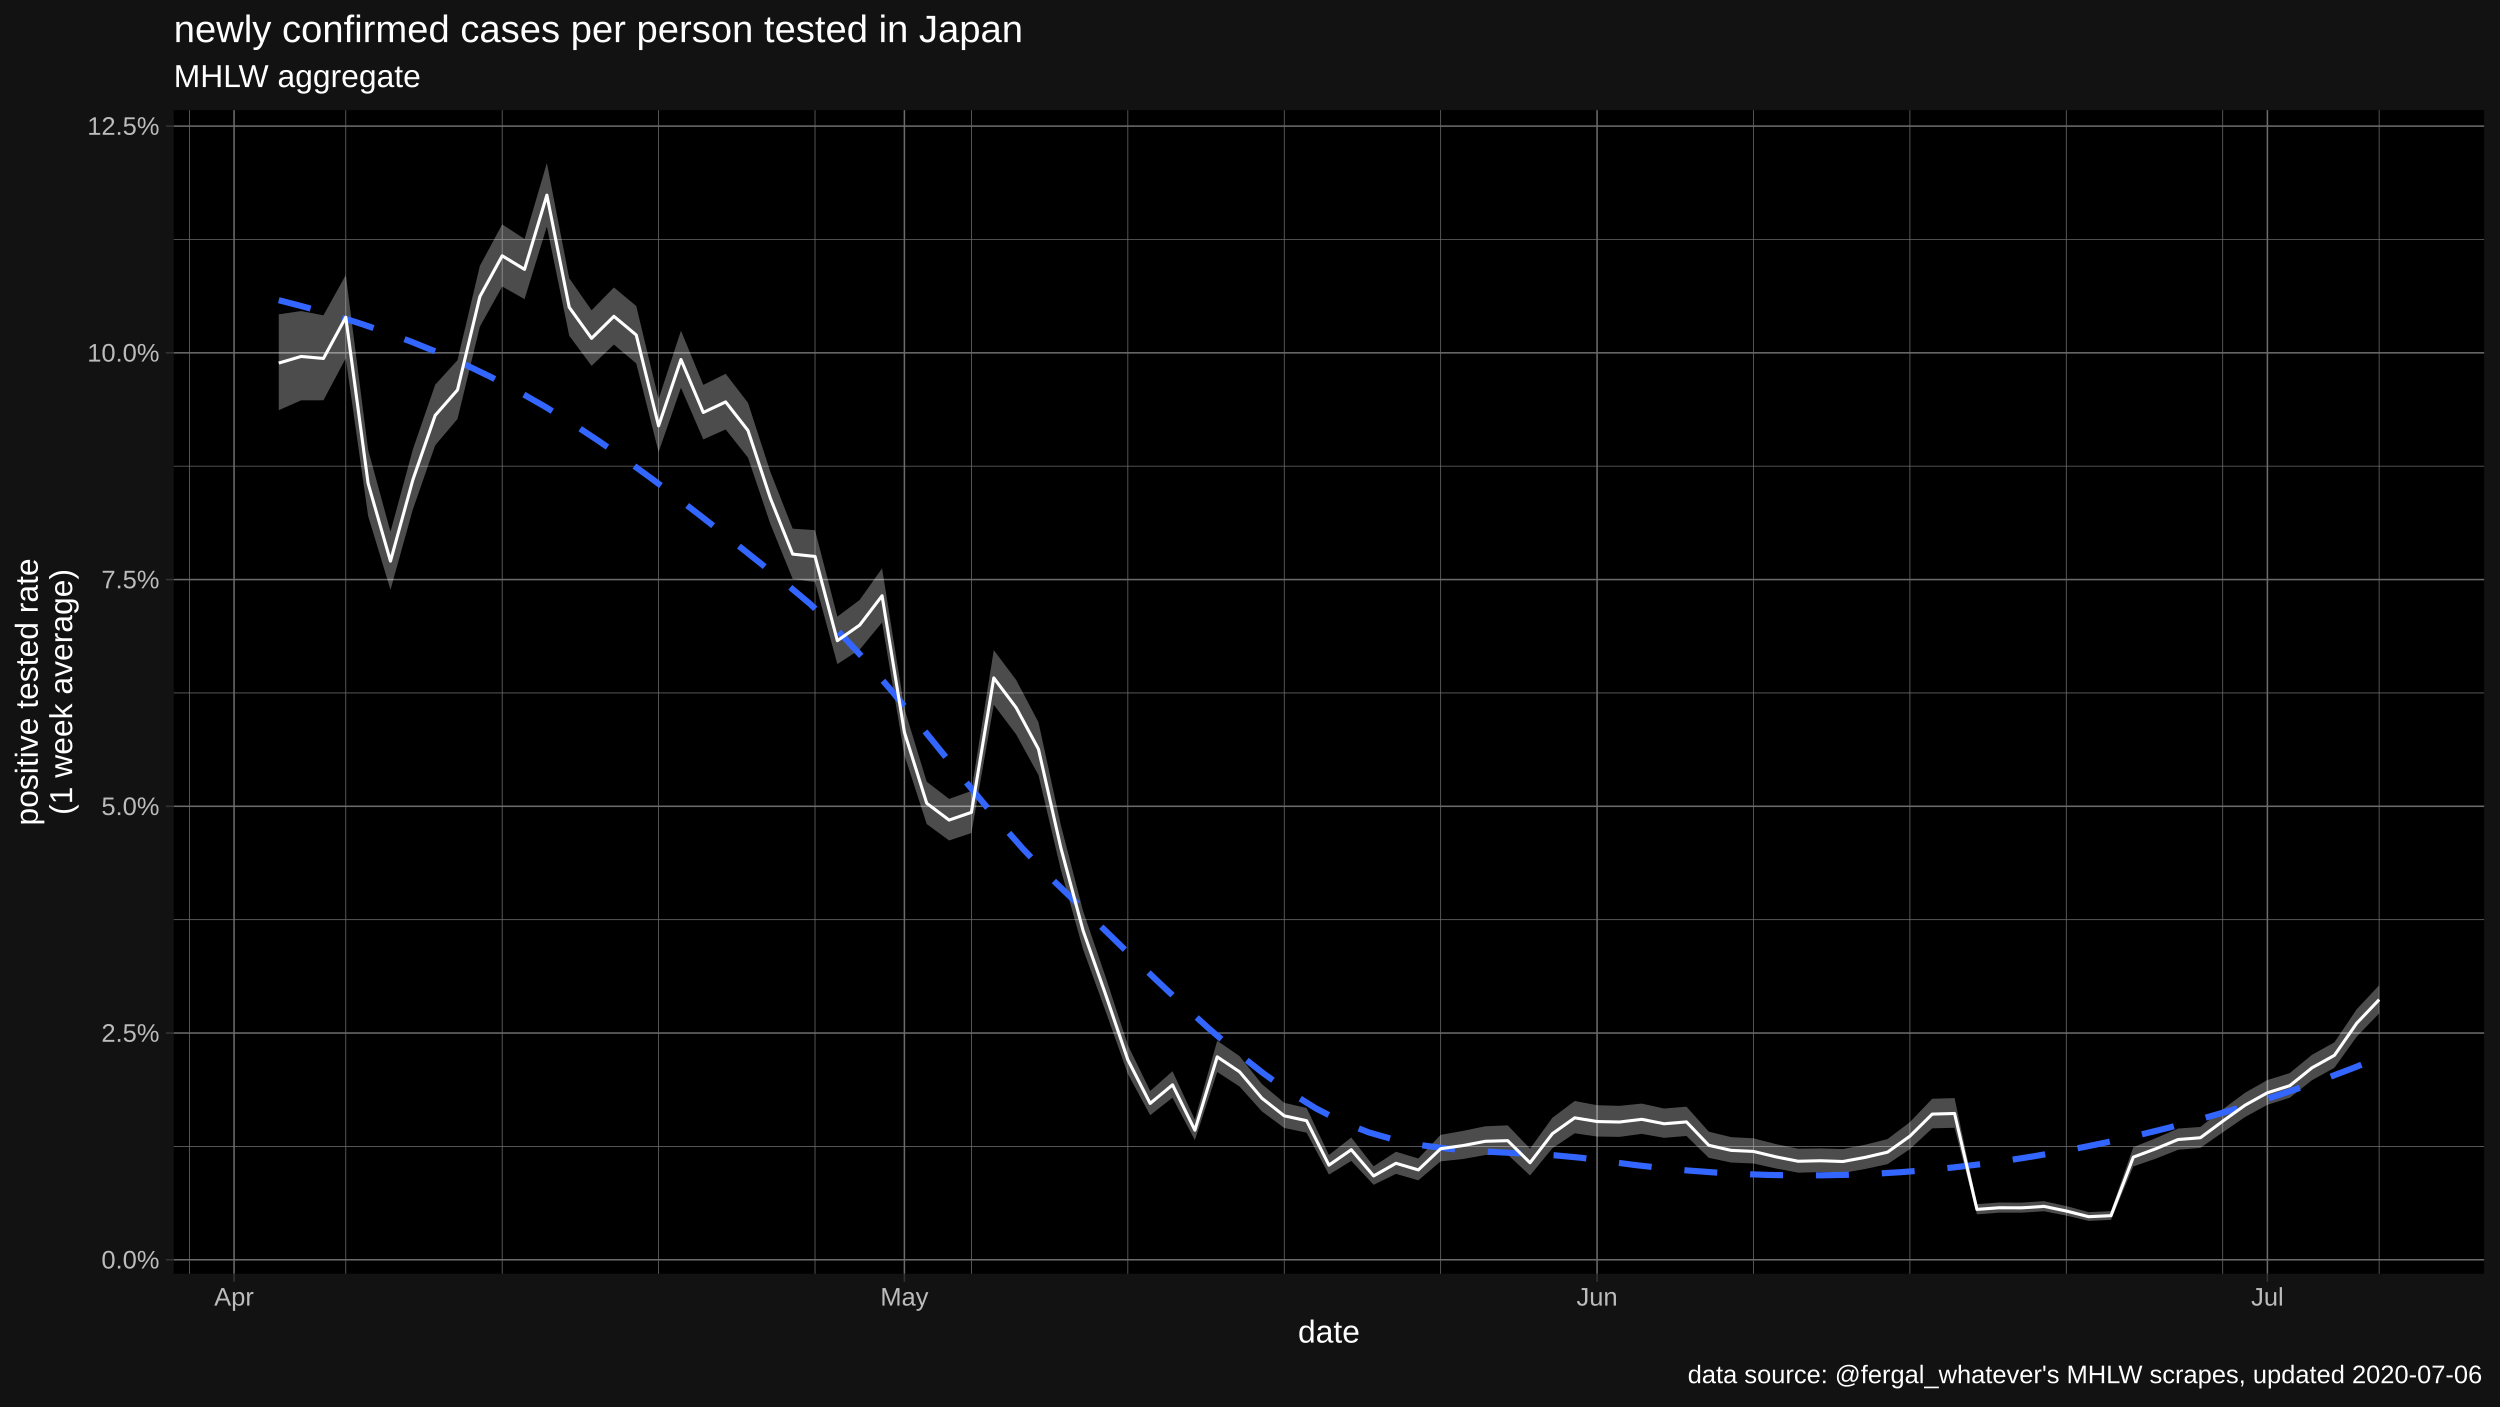
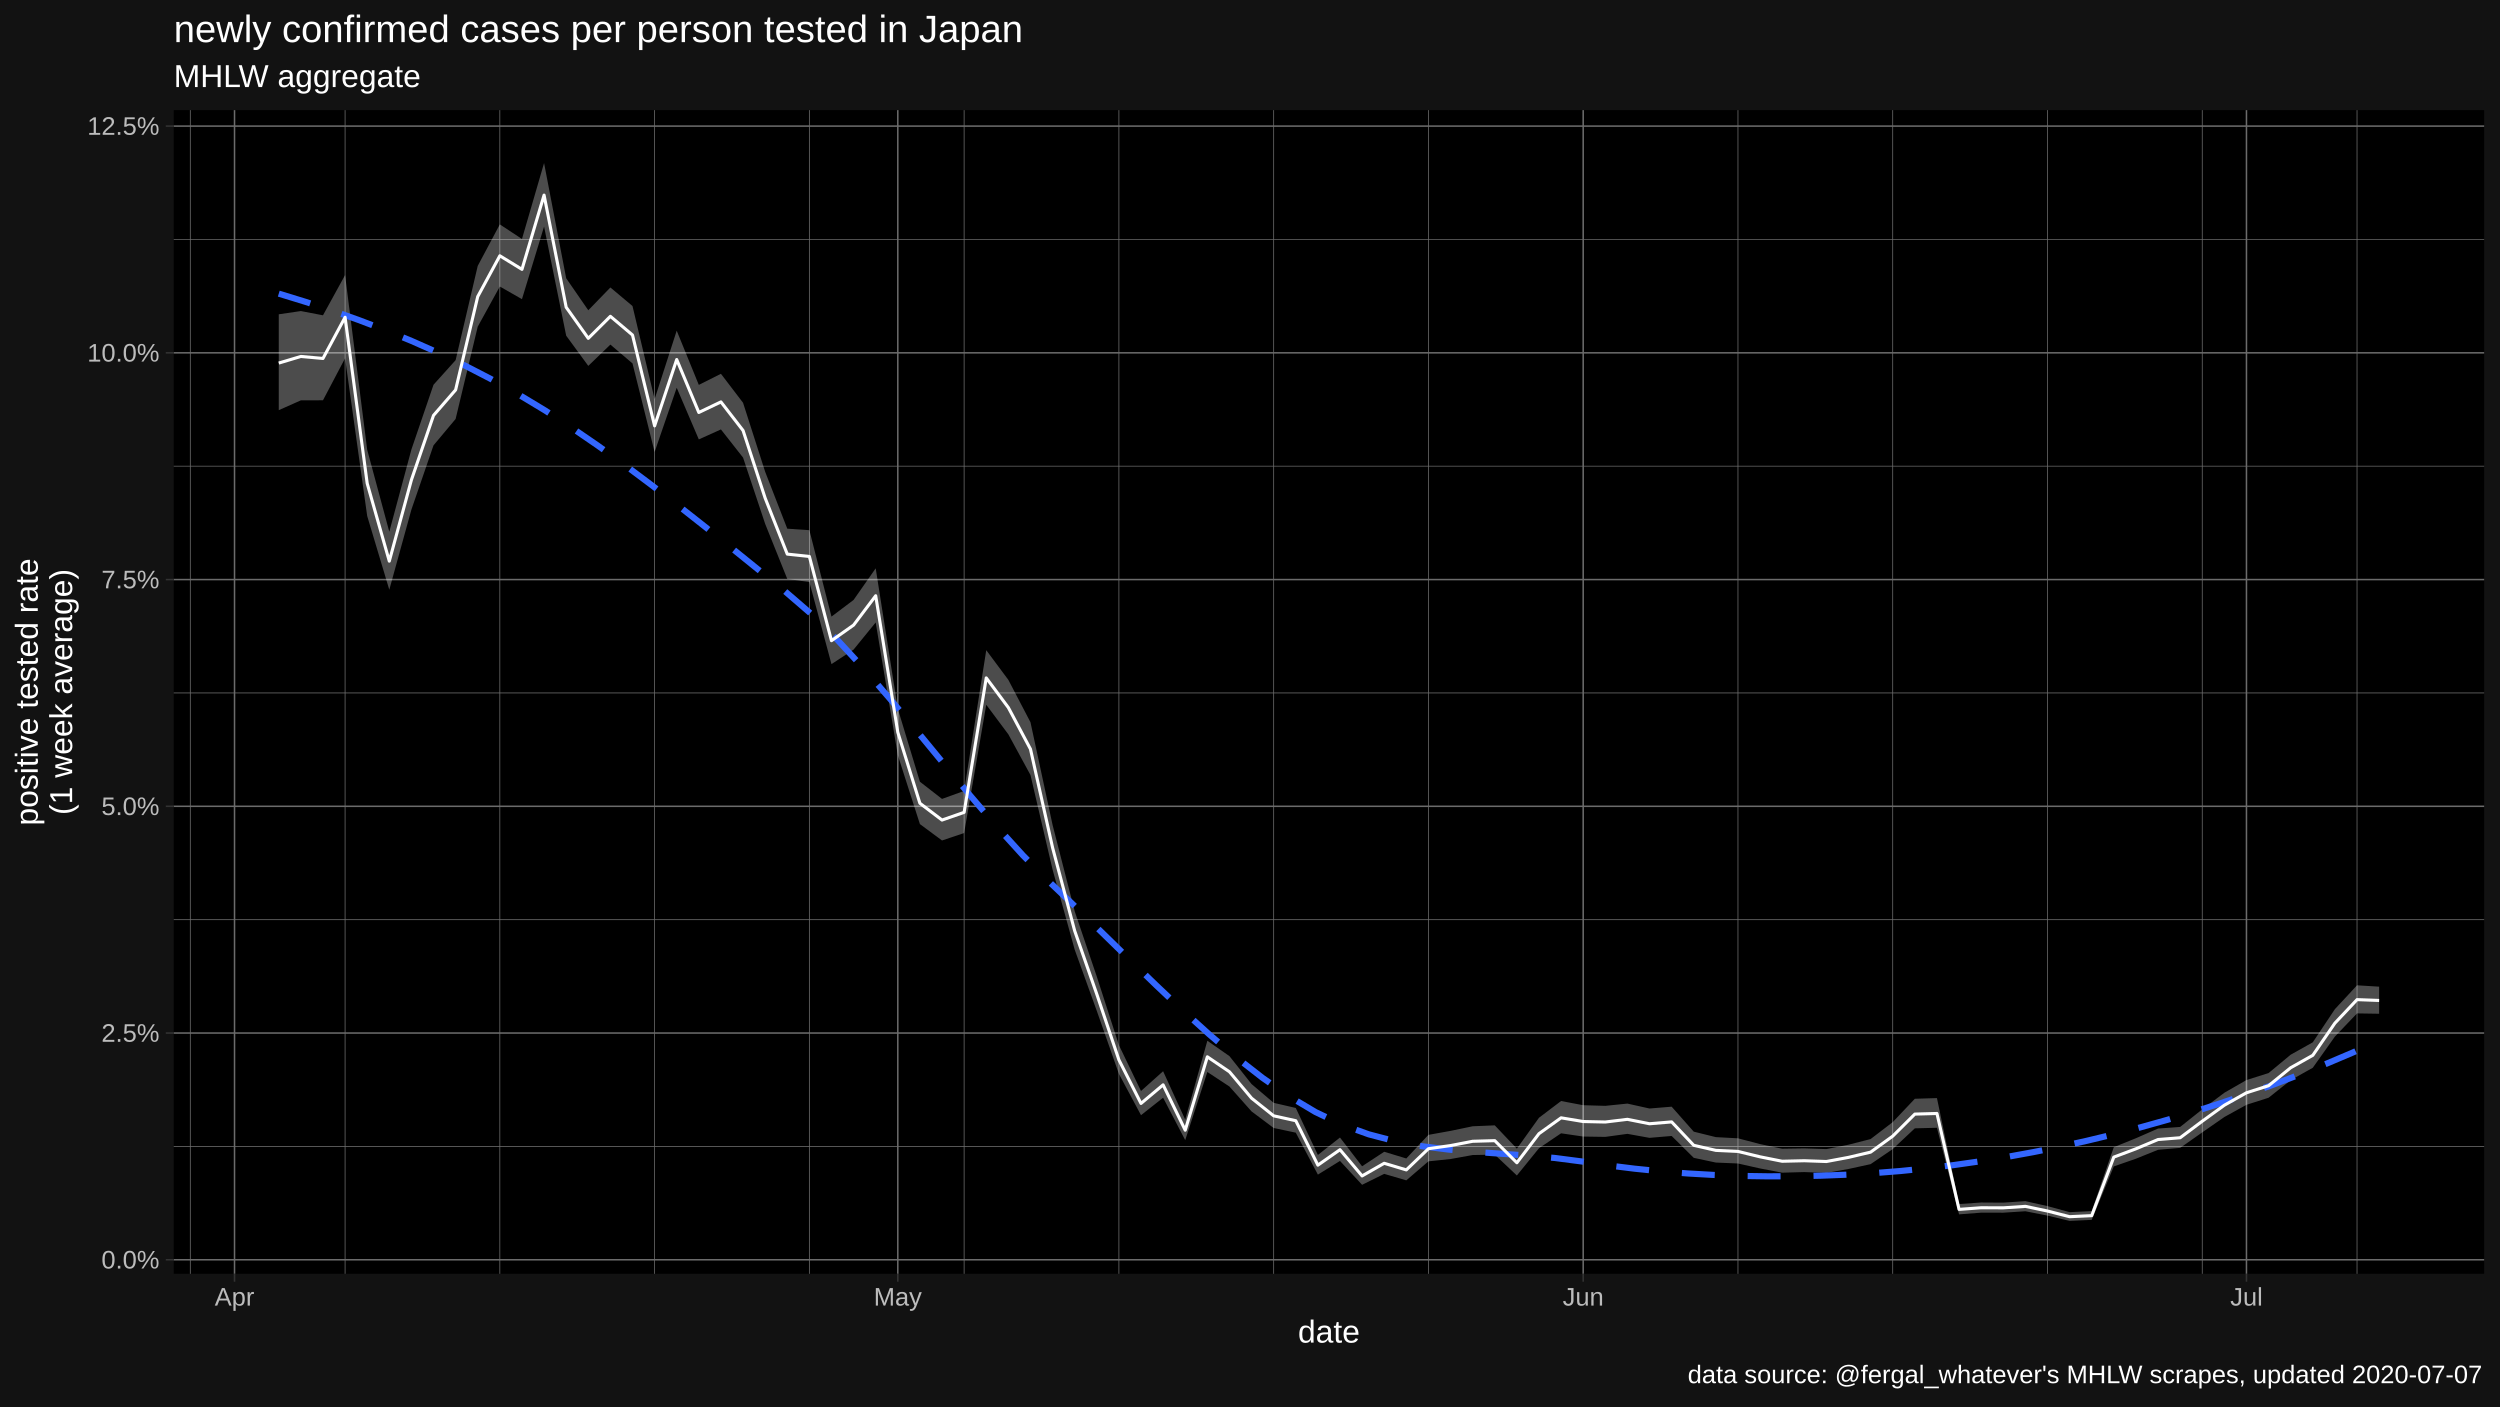
<svg xmlns="http://www.w3.org/2000/svg" viewBox="0 0 864.00 486.00">
  <defs>
    <style type="text/css">
    line, polyline, polygon, path, rect, circle {
      fill: none;
      stroke: #000000;
      stroke-linecap: round;
      stroke-linejoin: round;
      stroke-miterlimit: 10.00;
    }
  </style>
  </defs>
  <rect width="100%" height="100%" style="stroke: none; fill: #FFFFFF;" />
  <rect x="0.00" y="0.00" width="864.00" height="486.00" style="stroke-width: 1.07; stroke: #121212; fill: #121212;" />
  <defs>
    <clipPath id="cpNjAuMDR8ODU4LjUyfDQ0MC4yMnwzOC4wNw==">
      <rect x="60.04" y="38.07" width="798.48" height="402.15" />
    </clipPath>
  </defs>
  <rect x="60.04" y="38.07" width="798.48" height="402.15" style="stroke-width: 1.07; stroke: none; fill: #000000;" clip-path="url(#cpNjAuMDR8ODU4LjUyfDQ0MC4yMnwzOC4wNw==)" />
  <polyline points="60.04,396.19 858.52,396.19 " style="stroke-width: 0.27; stroke: #6B6B6B; stroke-linecap: butt;" clip-path="url(#cpNjAuMDR8ODU4LjUyfDQ0MC4yMnwzOC4wNw==)" />
  <polyline points="60.04,317.83 858.52,317.83 " style="stroke-width: 0.27; stroke: #6B6B6B; stroke-linecap: butt;" clip-path="url(#cpNjAuMDR8ODU4LjUyfDQ0MC4yMnwzOC4wNw==)" />
  <polyline points="60.04,239.47 858.52,239.47 " style="stroke-width: 0.27; stroke: #6B6B6B; stroke-linecap: butt;" clip-path="url(#cpNjAuMDR8ODU4LjUyfDQ0MC4yMnwzOC4wNw==)" />
  <polyline points="60.04,161.11 858.52,161.11 " style="stroke-width: 0.27; stroke: #6B6B6B; stroke-linecap: butt;" clip-path="url(#cpNjAuMDR8ODU4LjUyfDQ0MC4yMnwzOC4wNw==)" />
  <polyline points="60.04,82.75 858.52,82.75 " style="stroke-width: 0.27; stroke: #6B6B6B; stroke-linecap: butt;" clip-path="url(#cpNjAuMDR8ODU4LjUyfDQ0MC4yMnwzOC4wNw==)" />
-   <polyline points="65.45,440.22 65.45,38.07 " style="stroke-width: 0.27; stroke: #6B6B6B; stroke-linecap: butt;" clip-path="url(#cpNjAuMDR8ODU4LjUyfDQ0MC4yMnwzOC4wNw==)" />
-   <polyline points="119.50,440.22 119.50,38.07 " style="stroke-width: 0.27; stroke: #6B6B6B; stroke-linecap: butt;" clip-path="url(#cpNjAuMDR8ODU4LjUyfDQ0MC4yMnwzOC4wNw==)" />
-   <polyline points="173.56,440.22 173.56,38.07 " style="stroke-width: 0.27; stroke: #6B6B6B; stroke-linecap: butt;" clip-path="url(#cpNjAuMDR8ODU4LjUyfDQ0MC4yMnwzOC4wNw==)" />
-   <polyline points="227.61,440.22 227.61,38.07 " style="stroke-width: 0.27; stroke: #6B6B6B; stroke-linecap: butt;" clip-path="url(#cpNjAuMDR8ODU4LjUyfDQ0MC4yMnwzOC4wNw==)" />
-   <polyline points="281.67,440.22 281.67,38.07 " style="stroke-width: 0.27; stroke: #6B6B6B; stroke-linecap: butt;" clip-path="url(#cpNjAuMDR8ODU4LjUyfDQ0MC4yMnwzOC4wNw==)" />
-   <polyline points="335.72,440.22 335.72,38.07 " style="stroke-width: 0.27; stroke: #6B6B6B; stroke-linecap: butt;" clip-path="url(#cpNjAuMDR8ODU4LjUyfDQ0MC4yMnwzOC4wNw==)" />
-   <polyline points="389.78,440.22 389.78,38.07 " style="stroke-width: 0.27; stroke: #6B6B6B; stroke-linecap: butt;" clip-path="url(#cpNjAuMDR8ODU4LjUyfDQ0MC4yMnwzOC4wNw==)" />
-   <polyline points="443.84,440.22 443.84,38.07 " style="stroke-width: 0.27; stroke: #6B6B6B; stroke-linecap: butt;" clip-path="url(#cpNjAuMDR8ODU4LjUyfDQ0MC4yMnwzOC4wNw==)" />
-   <polyline points="497.89,440.22 497.89,38.07 " style="stroke-width: 0.27; stroke: #6B6B6B; stroke-linecap: butt;" clip-path="url(#cpNjAuMDR8ODU4LjUyfDQ0MC4yMnwzOC4wNw==)" />
-   <polyline points="606.00,440.22 606.00,38.07 " style="stroke-width: 0.27; stroke: #6B6B6B; stroke-linecap: butt;" clip-path="url(#cpNjAuMDR8ODU4LjUyfDQ0MC4yMnwzOC4wNw==)" />
-   <polyline points="660.06,440.22 660.06,38.07 " style="stroke-width: 0.27; stroke: #6B6B6B; stroke-linecap: butt;" clip-path="url(#cpNjAuMDR8ODU4LjUyfDQ0MC4yMnwzOC4wNw==)" />
-   <polyline points="714.11,440.22 714.11,38.07 " style="stroke-width: 0.27; stroke: #6B6B6B; stroke-linecap: butt;" clip-path="url(#cpNjAuMDR8ODU4LjUyfDQ0MC4yMnwzOC4wNw==)" />
-   <polyline points="768.17,440.22 768.17,38.07 " style="stroke-width: 0.27; stroke: #6B6B6B; stroke-linecap: butt;" clip-path="url(#cpNjAuMDR8ODU4LjUyfDQ0MC4yMnwzOC4wNw==)" />
-   <polyline points="822.23,440.22 822.23,38.07 " style="stroke-width: 0.27; stroke: #6B6B6B; stroke-linecap: butt;" clip-path="url(#cpNjAuMDR8ODU4LjUyfDQ0MC4yMnwzOC4wNw==)" />
+   <polyline points="65.77,440.22 65.77,38.07 " style="stroke-width: 0.27; stroke: #6B6B6B; stroke-linecap: butt;" clip-path="url(#cpNjAuMDR8ODU4LjUyfDQ0MC4yMnwzOC4wNw==)" />
+   <polyline points="119.26,440.22 119.26,38.07 " style="stroke-width: 0.27; stroke: #6B6B6B; stroke-linecap: butt;" clip-path="url(#cpNjAuMDR8ODU4LjUyfDQ0MC4yMnwzOC4wNw==)" />
+   <polyline points="172.74,440.22 172.74,38.07 " style="stroke-width: 0.27; stroke: #6B6B6B; stroke-linecap: butt;" clip-path="url(#cpNjAuMDR8ODU4LjUyfDQ0MC4yMnwzOC4wNw==)" />
+   <polyline points="226.23,440.22 226.23,38.07 " style="stroke-width: 0.27; stroke: #6B6B6B; stroke-linecap: butt;" clip-path="url(#cpNjAuMDR8ODU4LjUyfDQ0MC4yMnwzOC4wNw==)" />
+   <polyline points="279.72,440.22 279.72,38.07 " style="stroke-width: 0.27; stroke: #6B6B6B; stroke-linecap: butt;" clip-path="url(#cpNjAuMDR8ODU4LjUyfDQ0MC4yMnwzOC4wNw==)" />
+   <polyline points="333.20,440.22 333.20,38.07 " style="stroke-width: 0.27; stroke: #6B6B6B; stroke-linecap: butt;" clip-path="url(#cpNjAuMDR8ODU4LjUyfDQ0MC4yMnwzOC4wNw==)" />
+   <polyline points="386.69,440.22 386.69,38.07 " style="stroke-width: 0.27; stroke: #6B6B6B; stroke-linecap: butt;" clip-path="url(#cpNjAuMDR8ODU4LjUyfDQ0MC4yMnwzOC4wNw==)" />
+   <polyline points="440.18,440.22 440.18,38.07 " style="stroke-width: 0.27; stroke: #6B6B6B; stroke-linecap: butt;" clip-path="url(#cpNjAuMDR8ODU4LjUyfDQ0MC4yMnwzOC4wNw==)" />
+   <polyline points="493.66,440.22 493.66,38.07 " style="stroke-width: 0.27; stroke: #6B6B6B; stroke-linecap: butt;" clip-path="url(#cpNjAuMDR8ODU4LjUyfDQ0MC4yMnwzOC4wNw==)" />
+   <polyline points="600.64,440.22 600.64,38.07 " style="stroke-width: 0.27; stroke: #6B6B6B; stroke-linecap: butt;" clip-path="url(#cpNjAuMDR8ODU4LjUyfDQ0MC4yMnwzOC4wNw==)" />
+   <polyline points="654.12,440.22 654.12,38.07 " style="stroke-width: 0.27; stroke: #6B6B6B; stroke-linecap: butt;" clip-path="url(#cpNjAuMDR8ODU4LjUyfDQ0MC4yMnwzOC4wNw==)" />
+   <polyline points="707.61,440.22 707.61,38.07 " style="stroke-width: 0.27; stroke: #6B6B6B; stroke-linecap: butt;" clip-path="url(#cpNjAuMDR8ODU4LjUyfDQ0MC4yMnwzOC4wNw==)" />
+   <polyline points="761.10,440.22 761.10,38.07 " style="stroke-width: 0.27; stroke: #6B6B6B; stroke-linecap: butt;" clip-path="url(#cpNjAuMDR8ODU4LjUyfDQ0MC4yMnwzOC4wNw==)" />
+   <polyline points="814.59,440.22 814.59,38.07 " style="stroke-width: 0.27; stroke: #6B6B6B; stroke-linecap: butt;" clip-path="url(#cpNjAuMDR8ODU4LjUyfDQ0MC4yMnwzOC4wNw==)" />
  <polyline points="60.04,435.37 858.52,435.37 " style="stroke-width: 0.53; stroke: #6B6B6B; stroke-linecap: butt;" clip-path="url(#cpNjAuMDR8ODU4LjUyfDQ0MC4yMnwzOC4wNw==)" />
  <polyline points="60.04,357.01 858.52,357.01 " style="stroke-width: 0.53; stroke: #6B6B6B; stroke-linecap: butt;" clip-path="url(#cpNjAuMDR8ODU4LjUyfDQ0MC4yMnwzOC4wNw==)" />
  <polyline points="60.04,278.65 858.52,278.65 " style="stroke-width: 0.53; stroke: #6B6B6B; stroke-linecap: butt;" clip-path="url(#cpNjAuMDR8ODU4LjUyfDQ0MC4yMnwzOC4wNw==)" />
  <polyline points="60.04,200.29 858.52,200.29 " style="stroke-width: 0.53; stroke: #6B6B6B; stroke-linecap: butt;" clip-path="url(#cpNjAuMDR8ODU4LjUyfDQ0MC4yMnwzOC4wNw==)" />
  <polyline points="60.04,121.93 858.52,121.93 " style="stroke-width: 0.53; stroke: #6B6B6B; stroke-linecap: butt;" clip-path="url(#cpNjAuMDR8ODU4LjUyfDQ0MC4yMnwzOC4wNw==)" />
  <polyline points="60.04,43.57 858.52,43.57 " style="stroke-width: 0.53; stroke: #6B6B6B; stroke-linecap: butt;" clip-path="url(#cpNjAuMDR8ODU4LjUyfDQ0MC4yMnwzOC4wNw==)" />
-   <polyline points="80.89,440.22 80.89,38.07 " style="stroke-width: 0.53; stroke: #6B6B6B; stroke-linecap: butt;" clip-path="url(#cpNjAuMDR8ODU4LjUyfDQ0MC4yMnwzOC4wNw==)" />
-   <polyline points="312.56,440.22 312.56,38.07 " style="stroke-width: 0.53; stroke: #6B6B6B; stroke-linecap: butt;" clip-path="url(#cpNjAuMDR8ODU4LjUyfDQ0MC4yMnwzOC4wNw==)" />
-   <polyline points="551.95,440.22 551.95,38.07 " style="stroke-width: 0.53; stroke: #6B6B6B; stroke-linecap: butt;" clip-path="url(#cpNjAuMDR8ODU4LjUyfDQ0MC4yMnwzOC4wNw==)" />
-   <polyline points="783.61,440.22 783.61,38.07 " style="stroke-width: 0.53; stroke: #6B6B6B; stroke-linecap: butt;" clip-path="url(#cpNjAuMDR8ODU4LjUyfDQ0MC4yMnwzOC4wNw==)" />
-   <polygon points="96.34,108.62 104.06,107.50 111.78,108.97 119.50,95.06 127.22,155.43 134.95,183.76 142.67,155.34 150.39,132.97 158.11,124.47 165.84,91.90 173.56,77.55 181.28,82.59 189.00,56.35 196.72,96.16 204.45,107.23 212.17,99.35 219.89,105.76 227.61,137.94 235.34,114.28 243.06,133.02 250.78,129.18 258.50,139.20 266.22,163.04 273.95,182.71 281.67,183.23 289.39,213.10 297.11,207.33 304.84,196.41 312.56,244.94 320.28,270.16 328.00,276.10 335.72,273.35 343.45,224.70 351.17,234.97 358.89,249.60 366.61,285.08 374.34,314.93 382.06,337.50 389.78,361.19 397.50,377.05 405.22,370.21 412.95,386.94 420.67,359.68 428.39,365.00 436.11,374.65 443.84,381.14 451.56,382.91 459.28,399.15 467.00,393.13 474.73,403.06 482.45,398.05 490.17,400.37 497.89,392.21 505.61,390.83 513.34,389.24 521.06,388.92 528.78,396.97 536.50,386.30 544.23,380.51 551.95,381.96 559.67,382.18 567.39,381.40 575.11,383.10 582.84,382.47 590.56,391.10 598.28,392.99 606.00,393.40 613.73,395.40 621.45,397.00 629.17,396.88 636.89,397.13 644.61,395.61 652.34,393.66 660.06,387.81 667.78,379.73 675.50,379.50 683.23,416.12 690.95,415.58 698.67,415.63 706.39,415.11 714.11,416.83 721.84,418.92 729.56,418.56 737.28,396.46 745.00,393.37 752.73,390.03 760.45,389.47 768.17,383.39 775.89,377.65 783.61,373.26 791.34,370.85 799.06,364.50 806.78,360.22 814.50,348.76 822.23,340.52 822.23,350.23 814.50,358.24 806.78,369.02 799.06,373.30 791.34,379.38 783.61,381.82 775.89,386.04 768.17,391.35 760.45,396.71 752.73,397.37 745.00,400.45 737.28,403.12 729.56,421.59 721.84,421.94 714.11,420.11 706.39,418.61 698.67,419.11 690.95,419.10 683.23,419.68 675.50,389.76 667.78,389.95 660.06,397.13 652.34,402.33 644.61,404.00 636.89,405.35 629.17,405.07 621.45,405.28 613.73,403.82 606.00,402.10 598.28,401.78 590.56,400.15 582.84,392.59 575.11,393.24 567.39,391.86 559.67,392.91 551.95,392.79 544.23,391.67 536.50,396.83 528.78,406.25 521.06,399.04 513.34,399.18 505.61,400.56 497.89,401.36 490.17,407.93 482.45,405.69 474.73,409.47 467.00,401.22 459.28,405.95 451.56,391.45 443.84,389.83 436.11,384.11 428.39,375.51 420.67,370.48 412.95,394.03 405.22,379.37 397.50,385.41 389.78,371.12 382.06,349.37 374.34,328.19 366.61,300.53 358.89,267.85 351.17,253.80 343.45,243.56 335.72,287.90 328.00,290.47 320.28,284.81 312.56,260.98 304.84,215.11 297.11,224.50 289.39,229.52 281.67,201.16 273.95,200.08 266.22,181.05 258.50,158.15 250.78,148.41 243.06,151.86 235.34,134.01 227.61,156.22 219.89,125.60 212.17,119.09 204.45,126.45 196.72,116.01 189.00,78.30 181.28,103.39 173.56,99.02 165.84,112.91 158.11,144.79 150.39,153.92 142.67,176.13 134.95,203.82 127.22,178.33 119.50,123.82 111.78,138.34 104.06,138.36 96.34,141.75 " style="stroke-width: 1.07; stroke: none; fill: #FFFFFF; fill-opacity: 0.30;" clip-path="url(#cpNjAuMDR8ODU4LjUyfDQ0MC4yMnwzOC4wNw==)" />
-   <polyline points="96.34,103.75 105.52,106.14 114.71,108.75 123.90,111.61 133.09,114.73 142.28,118.15 151.47,121.88 160.65,125.96 169.84,130.39 179.03,135.22 188.22,140.46 197.41,146.14 206.60,152.19 215.79,158.57 224.97,165.24 234.16,172.14 243.35,179.23 252.54,186.46 261.73,193.79 270.92,201.15 280.11,208.83 289.29,217.70 298.48,227.58 307.67,238.20 316.86,249.31 326.05,260.65 335.24,271.96 344.42,282.98 353.61,293.45 362.80,303.11 371.99,311.95 381.18,320.84 390.37,329.77 399.56,338.63 408.74,347.27 417.93,355.59 427.12,363.44 436.31,370.72 445.50,377.28 454.69,383.01 463.87,387.75 473.06,391.36 482.25,393.99 491.44,395.81 500.63,397.01 509.82,397.77 519.01,398.28 528.19,398.73 537.38,399.28 546.57,400.14 555.76,401.40 564.95,402.62 574.14,403.66 583.33,404.52 592.51,405.20 601.70,405.71 610.89,406.05 620.08,406.21 629.27,406.20 638.46,406.01 647.64,405.66 656.83,405.11 666.02,404.38 675.21,403.46 684.40,402.36 693.59,401.08 702.78,399.63 711.96,398.01 721.15,396.23 730.34,394.29 739.53,392.19 748.72,389.93 757.91,387.49 767.10,384.88 776.28,382.09 785.47,379.13 794.66,376.00 803.85,372.69 813.04,369.20 822.23,365.53 " style="stroke-width: 2.13; stroke: #3366FF; stroke-dasharray: 11.38,11.38; stroke-linecap: butt;" clip-path="url(#cpNjAuMDR8ODU4LjUyfDQ0MC4yMnwzOC4wNw==)" />
-   <polyline points="96.34,125.48 104.06,123.19 111.78,123.88 119.50,109.65 127.22,167.05 134.95,193.93 142.67,165.87 150.39,143.57 158.11,134.75 165.84,102.51 173.56,88.40 181.28,93.09 189.00,67.43 196.72,106.19 204.45,116.93 212.17,109.32 219.89,115.78 227.61,147.18 235.34,124.25 243.06,142.55 250.78,138.90 258.50,148.78 266.22,172.15 273.95,191.50 281.67,192.31 289.39,221.42 297.11,216.03 304.84,205.89 312.56,253.08 320.28,277.61 328.00,283.41 335.72,280.75 343.45,234.28 351.17,244.55 358.89,258.89 366.61,292.95 374.34,321.70 382.06,343.58 389.78,366.28 397.50,381.35 405.22,374.92 412.95,390.59 420.67,365.23 428.39,370.41 436.11,379.53 443.84,385.63 451.56,387.32 459.28,402.68 467.00,397.33 474.73,406.40 482.45,402.03 490.17,404.32 497.89,396.99 505.61,395.91 513.34,394.43 521.06,394.21 528.78,401.85 536.50,391.80 544.23,386.32 551.95,387.60 559.67,387.77 567.39,386.84 575.11,388.37 582.84,387.73 590.56,395.82 598.28,397.57 606.00,397.93 613.73,399.80 621.45,401.33 629.17,401.15 636.89,401.42 644.61,399.99 652.34,398.18 660.06,392.66 667.78,385.03 675.50,384.82 683.23,417.96 690.95,417.40 698.67,417.43 706.39,416.92 714.11,418.53 721.84,420.49 729.56,420.13 737.28,399.90 745.00,397.03 752.73,393.82 760.45,393.21 768.17,387.49 775.89,381.96 783.61,377.66 791.34,375.22 799.06,369.01 806.78,364.72 814.50,353.60 822.23,345.47 " style="stroke-width: 1.07; stroke: #FFFFFF; stroke-linecap: butt;" clip-path="url(#cpNjAuMDR8ODU4LjUyfDQ0MC4yMnwzOC4wNw==)" />
+   <polyline points="81.05,440.22 81.05,38.07 " style="stroke-width: 0.53; stroke: #6B6B6B; stroke-linecap: butt;" clip-path="url(#cpNjAuMDR8ODU4LjUyfDQ0MC4yMnwzOC4wNw==)" />
+   <polyline points="310.28,440.22 310.28,38.07 " style="stroke-width: 0.53; stroke: #6B6B6B; stroke-linecap: butt;" clip-path="url(#cpNjAuMDR8ODU4LjUyfDQ0MC4yMnwzOC4wNw==)" />
+   <polyline points="547.15,440.22 547.15,38.07 " style="stroke-width: 0.53; stroke: #6B6B6B; stroke-linecap: butt;" clip-path="url(#cpNjAuMDR8ODU4LjUyfDQ0MC4yMnwzOC4wNw==)" />
+   <polyline points="776.38,440.22 776.38,38.07 " style="stroke-width: 0.53; stroke: #6B6B6B; stroke-linecap: butt;" clip-path="url(#cpNjAuMDR8ODU4LjUyfDQ0MC4yMnwzOC4wNw==)" />
+   <polygon points="96.34,108.62 103.98,107.50 111.62,108.97 119.26,95.06 126.90,155.43 134.54,183.76 142.18,155.34 149.82,132.97 157.46,124.47 165.10,91.90 172.74,77.55 180.39,82.59 188.03,56.35 195.67,96.16 203.31,107.23 210.95,99.35 218.59,105.76 226.23,137.94 233.87,114.28 241.51,133.02 249.15,129.18 256.80,139.20 264.44,163.04 272.08,182.71 279.72,183.23 287.36,213.10 295.00,207.33 302.64,196.41 310.28,244.94 317.92,270.16 325.56,276.10 333.20,273.35 340.85,224.70 348.49,234.97 356.13,249.60 363.77,285.08 371.41,314.93 379.05,337.50 386.69,361.19 394.33,377.05 401.97,370.21 409.61,386.94 417.26,359.68 424.90,365.00 432.54,374.65 440.18,381.14 447.82,382.91 455.46,399.15 463.10,393.13 470.74,403.06 478.38,398.05 486.02,400.37 493.66,392.21 501.31,390.83 508.95,389.24 516.59,388.92 524.23,396.97 531.87,386.30 539.51,380.51 547.15,381.96 554.79,382.18 562.43,381.40 570.07,383.10 577.72,382.47 585.36,391.10 593.00,392.99 600.64,393.40 608.28,395.40 615.92,397.00 623.56,396.88 631.20,397.13 638.84,395.61 646.48,393.66 654.12,387.81 661.77,379.73 669.41,379.50 677.05,416.12 684.69,415.58 692.33,415.63 699.97,415.11 707.61,416.83 715.25,418.92 722.89,418.56 730.53,396.46 738.18,393.37 745.82,390.03 753.46,389.47 761.10,383.39 768.74,377.65 776.38,373.26 784.02,370.85 791.66,364.50 799.30,360.22 806.94,348.76 814.59,340.52 822.23,340.99 822.23,350.35 814.59,350.23 806.94,358.24 799.30,369.02 791.66,373.30 784.02,379.38 776.38,381.82 768.74,386.04 761.10,391.35 753.46,396.71 745.82,397.37 738.18,400.45 730.53,403.12 722.89,421.59 715.25,421.94 707.61,420.11 699.97,418.61 692.33,419.11 684.69,419.10 677.05,419.68 669.41,389.76 661.77,389.95 654.12,397.13 646.48,402.33 638.84,404.00 631.20,405.35 623.56,405.07 615.92,405.28 608.28,403.82 600.64,402.10 593.00,401.78 585.36,400.15 577.72,392.59 570.07,393.24 562.43,391.86 554.79,392.91 547.15,392.79 539.51,391.67 531.87,396.83 524.23,406.25 516.59,399.04 508.95,399.18 501.31,400.56 493.66,401.36 486.02,407.93 478.38,405.69 470.74,409.47 463.10,401.22 455.46,405.95 447.82,391.45 440.18,389.83 432.54,384.11 424.90,375.51 417.26,370.48 409.61,394.03 401.97,379.37 394.33,385.41 386.69,371.12 379.05,349.37 371.41,328.19 363.77,300.53 356.13,267.85 348.49,253.80 340.85,243.56 333.20,287.90 325.56,290.47 317.92,284.81 310.28,260.98 302.64,215.11 295.00,224.50 287.36,229.52 279.72,201.16 272.08,200.08 264.44,181.05 256.80,158.15 249.15,148.41 241.51,151.86 233.87,134.01 226.23,156.22 218.59,125.60 210.95,119.09 203.31,126.45 195.67,116.01 188.03,78.30 180.39,103.39 172.74,99.02 165.10,112.91 157.46,144.79 149.82,153.92 142.18,176.13 134.54,203.82 126.90,178.33 119.26,123.82 111.62,138.34 103.98,138.36 96.34,141.75 " style="stroke-width: 1.07; stroke: none; fill: #FFFFFF; fill-opacity: 0.30;" clip-path="url(#cpNjAuMDR8ODU4LjUyfDQ0MC4yMnwzOC4wNw==)" />
+   <polyline points="96.34,101.48 105.52,104.30 114.71,107.32 123.90,110.57 133.09,114.07 142.28,117.85 151.47,121.92 160.65,126.33 169.84,131.08 179.03,136.22 188.22,141.76 197.41,147.70 206.60,154.00 215.79,160.61 224.97,167.48 234.16,174.56 243.35,181.80 252.54,189.16 261.73,196.59 270.92,204.03 280.11,211.96 289.29,221.03 298.48,231.00 307.67,241.62 316.86,252.64 326.05,263.81 335.24,274.87 344.42,285.58 353.61,295.69 362.80,304.94 371.99,313.68 381.18,322.61 390.37,331.59 399.56,340.50 408.74,349.18 417.93,357.50 427.12,365.32 436.31,372.49 445.50,378.88 454.69,384.35 463.87,388.72 473.06,392.03 482.25,394.44 491.44,396.13 500.63,397.29 509.82,398.10 519.01,398.74 528.19,399.38 537.38,400.20 546.57,401.39 555.76,402.76 564.95,403.90 574.14,404.83 583.33,405.55 592.51,406.07 601.70,406.40 610.89,406.54 620.08,406.51 629.27,406.32 638.46,405.96 647.64,405.43 656.83,404.70 666.02,403.77 675.21,402.65 684.40,401.34 693.59,399.84 702.78,398.16 711.96,396.30 721.15,394.27 730.34,392.06 739.53,389.67 748.72,387.10 757.91,384.34 767.10,381.39 776.28,378.25 785.47,374.92 794.66,371.40 803.85,367.69 813.04,363.79 822.23,359.70 " style="stroke-width: 2.13; stroke: #3366FF; stroke-dasharray: 11.38,11.38; stroke-linecap: butt;" clip-path="url(#cpNjAuMDR8ODU4LjUyfDQ0MC4yMnwzOC4wNw==)" />
+   <polyline points="96.34,125.48 103.98,123.19 111.62,123.88 119.26,109.65 126.90,167.05 134.54,193.93 142.18,165.87 149.82,143.57 157.46,134.75 165.10,102.51 172.74,88.40 180.39,93.09 188.03,67.43 195.67,106.19 203.31,116.93 210.95,109.32 218.59,115.78 226.23,147.18 233.87,124.25 241.51,142.55 249.15,138.90 256.80,148.78 264.44,172.15 272.08,191.50 279.72,192.31 287.36,221.42 295.00,216.03 302.64,205.89 310.28,253.08 317.92,277.61 325.56,283.41 333.20,280.75 340.85,234.28 348.49,244.55 356.13,258.89 363.77,292.95 371.41,321.70 379.05,343.58 386.69,366.28 394.33,381.35 401.97,374.92 409.61,390.59 417.26,365.23 424.90,370.41 432.54,379.53 440.18,385.63 447.82,387.32 455.46,402.68 463.10,397.33 470.74,406.40 478.38,402.03 486.02,404.32 493.66,396.99 501.31,395.91 508.95,394.43 516.59,394.21 524.23,401.85 531.87,391.80 539.51,386.32 547.15,387.60 554.79,387.77 562.43,386.84 570.07,388.37 577.72,387.73 585.36,395.82 593.00,397.57 600.64,397.93 608.28,399.80 615.92,401.33 623.56,401.15 631.20,401.42 638.84,399.99 646.48,398.18 654.12,392.66 661.77,385.03 669.41,384.82 677.05,417.96 684.69,417.40 692.33,417.43 699.97,416.92 707.61,418.53 715.25,420.49 722.89,420.13 730.53,399.90 738.18,397.03 745.82,393.82 753.46,393.21 761.10,387.49 768.74,381.96 776.38,377.66 784.02,375.22 791.66,369.01 799.30,364.72 806.94,353.60 814.59,345.47 822.23,345.76 " style="stroke-width: 1.07; stroke: #FFFFFF; stroke-linecap: butt;" clip-path="url(#cpNjAuMDR8ODU4LjUyfDQ0MC4yMnwzOC4wNw==)" />
  <defs>
    <clipPath id="cpMC4wMHw4NjQuMDB8NDg2LjAwfDAuMDA=">
      <rect x="0.00" y="0.00" width="864.00" height="486.00" />
    </clipPath>
  </defs>
  <g clip-path="url(#cpMC4wMHw4NjQuMDB8NDg2LjAwfDAuMDA=)">
    <text x="35.05" y="438.40" style="font-size: 8.80px; fill: #BCBCBC; font-family: Liberation Sans;" textLength="20.06px" lengthAdjust="spacingAndGlyphs">0.0%</text>
  </g>
  <g clip-path="url(#cpMC4wMHw4NjQuMDB8NDg2LjAwfDAuMDA=)">
    <text x="35.05" y="360.04" style="font-size: 8.80px; fill: #BCBCBC; font-family: Liberation Sans;" textLength="20.06px" lengthAdjust="spacingAndGlyphs">2.5%</text>
  </g>
  <g clip-path="url(#cpMC4wMHw4NjQuMDB8NDg2LjAwfDAuMDA=)">
    <text x="35.05" y="281.68" style="font-size: 8.80px; fill: #BCBCBC; font-family: Liberation Sans;" textLength="20.06px" lengthAdjust="spacingAndGlyphs">5.0%</text>
  </g>
  <g clip-path="url(#cpMC4wMHw4NjQuMDB8NDg2LjAwfDAuMDA=)">
    <text x="35.05" y="203.32" style="font-size: 8.80px; fill: #BCBCBC; font-family: Liberation Sans;" textLength="20.06px" lengthAdjust="spacingAndGlyphs">7.5%</text>
  </g>
  <g clip-path="url(#cpMC4wMHw4NjQuMDB8NDg2LjAwfDAuMDA=)">
    <text x="30.16" y="124.96" style="font-size: 8.80px; fill: #BCBCBC; font-family: Liberation Sans;" textLength="24.95px" lengthAdjust="spacingAndGlyphs">10.0%</text>
  </g>
  <g clip-path="url(#cpMC4wMHw4NjQuMDB8NDg2LjAwfDAuMDA=)">
    <text x="30.16" y="46.59" style="font-size: 8.80px; fill: #BCBCBC; font-family: Liberation Sans;" textLength="24.95px" lengthAdjust="spacingAndGlyphs">12.5%</text>
  </g>
  <polyline points="57.30,435.37 60.04,435.37 " style="stroke-width: 0.53; stroke: #333333; stroke-linecap: butt;" clip-path="url(#cpMC4wMHw4NjQuMDB8NDg2LjAwfDAuMDA=)" />
  <polyline points="57.30,357.01 60.04,357.01 " style="stroke-width: 0.53; stroke: #333333; stroke-linecap: butt;" clip-path="url(#cpMC4wMHw4NjQuMDB8NDg2LjAwfDAuMDA=)" />
  <polyline points="57.30,278.65 60.04,278.65 " style="stroke-width: 0.53; stroke: #333333; stroke-linecap: butt;" clip-path="url(#cpMC4wMHw4NjQuMDB8NDg2LjAwfDAuMDA=)" />
  <polyline points="57.30,200.29 60.04,200.29 " style="stroke-width: 0.53; stroke: #333333; stroke-linecap: butt;" clip-path="url(#cpMC4wMHw4NjQuMDB8NDg2LjAwfDAuMDA=)" />
  <polyline points="57.30,121.93 60.04,121.93 " style="stroke-width: 0.53; stroke: #333333; stroke-linecap: butt;" clip-path="url(#cpMC4wMHw4NjQuMDB8NDg2LjAwfDAuMDA=)" />
  <polyline points="57.30,43.57 60.04,43.57 " style="stroke-width: 0.53; stroke: #333333; stroke-linecap: butt;" clip-path="url(#cpMC4wMHw4NjQuMDB8NDg2LjAwfDAuMDA=)" />
-   <polyline points="80.89,442.96 80.89,440.22 " style="stroke-width: 0.53; stroke: #333333; stroke-linecap: butt;" clip-path="url(#cpMC4wMHw4NjQuMDB8NDg2LjAwfDAuMDA=)" />
-   <polyline points="312.56,442.96 312.56,440.22 " style="stroke-width: 0.53; stroke: #333333; stroke-linecap: butt;" clip-path="url(#cpMC4wMHw4NjQuMDB8NDg2LjAwfDAuMDA=)" />
-   <polyline points="551.95,442.96 551.95,440.22 " style="stroke-width: 0.53; stroke: #333333; stroke-linecap: butt;" clip-path="url(#cpMC4wMHw4NjQuMDB8NDg2LjAwfDAuMDA=)" />
-   <polyline points="783.61,442.96 783.61,440.22 " style="stroke-width: 0.53; stroke: #333333; stroke-linecap: butt;" clip-path="url(#cpMC4wMHw4NjQuMDB8NDg2LjAwfDAuMDA=)" />
+   <polyline points="81.05,442.96 81.05,440.22 " style="stroke-width: 0.53; stroke: #333333; stroke-linecap: butt;" clip-path="url(#cpMC4wMHw4NjQuMDB8NDg2LjAwfDAuMDA=)" />
+   <polyline points="310.28,442.96 310.28,440.22 " style="stroke-width: 0.53; stroke: #333333; stroke-linecap: butt;" clip-path="url(#cpMC4wMHw4NjQuMDB8NDg2LjAwfDAuMDA=)" />
+   <polyline points="547.15,442.96 547.15,440.22 " style="stroke-width: 0.53; stroke: #333333; stroke-linecap: butt;" clip-path="url(#cpMC4wMHw4NjQuMDB8NDg2LjAwfDAuMDA=)" />
+   <polyline points="776.38,442.96 776.38,440.22 " style="stroke-width: 0.53; stroke: #333333; stroke-linecap: butt;" clip-path="url(#cpMC4wMHw4NjQuMDB8NDg2LjAwfDAuMDA=)" />
  <g clip-path="url(#cpMC4wMHw4NjQuMDB8NDg2LjAwfDAuMDA=)">
-     <text x="74.04" y="451.21" style="font-size: 8.80px; fill: #BCBCBC; font-family: Liberation Sans;" textLength="13.69px" lengthAdjust="spacingAndGlyphs">Apr</text>
+     <text x="74.21" y="451.21" style="font-size: 8.80px; fill: #BCBCBC; font-family: Liberation Sans;" textLength="13.69px" lengthAdjust="spacingAndGlyphs">Apr</text>
  </g>
  <g clip-path="url(#cpMC4wMHw4NjQuMDB8NDg2LjAwfDAuMDA=)">
-     <text x="304.25" y="451.21" style="font-size: 8.80px; fill: #BCBCBC; font-family: Liberation Sans;" textLength="16.62px" lengthAdjust="spacingAndGlyphs">May</text>
+     <text x="301.97" y="451.21" style="font-size: 8.80px; fill: #BCBCBC; font-family: Liberation Sans;" textLength="16.62px" lengthAdjust="spacingAndGlyphs">May</text>
  </g>
  <g clip-path="url(#cpMC4wMHw4NjQuMDB8NDg2LjAwfDAuMDA=)">
-     <text x="544.85" y="451.21" style="font-size: 8.80px; fill: #BCBCBC; font-family: Liberation Sans;" textLength="14.19px" lengthAdjust="spacingAndGlyphs">Jun</text>
+     <text x="540.06" y="451.21" style="font-size: 8.80px; fill: #BCBCBC; font-family: Liberation Sans;" textLength="14.19px" lengthAdjust="spacingAndGlyphs">Jun</text>
  </g>
  <g clip-path="url(#cpMC4wMHw4NjQuMDB8NDg2LjAwfDAuMDA=)">
-     <text x="777.99" y="451.21" style="font-size: 8.80px; fill: #BCBCBC; font-family: Liberation Sans;" textLength="11.25px" lengthAdjust="spacingAndGlyphs">Jul</text>
+     <text x="770.76" y="451.21" style="font-size: 8.80px; fill: #BCBCBC; font-family: Liberation Sans;" textLength="11.25px" lengthAdjust="spacingAndGlyphs">Jul</text>
  </g>
  <g clip-path="url(#cpMC4wMHw4NjQuMDB8NDg2LjAwfDAuMDA=)">
    <text x="448.58" y="464.01" style="font-size: 11.00px; fill: #FFFFFF; font-family: Liberation Sans;" textLength="21.41px" lengthAdjust="spacingAndGlyphs">date</text>
  </g>
  <g clip-path="url(#cpMC4wMHw4NjQuMDB8NDg2LjAwfDAuMDA=)">
    <text transform="translate(13.05,285.31) rotate(-90)" style="font-size: 11.00px; fill: #FFFFFF; font-family: Liberation Sans;" textLength="92.33px" lengthAdjust="spacingAndGlyphs">positive tested rate</text>
  </g>
  <g clip-path="url(#cpMC4wMHw4NjQuMDB8NDg2LjAwfDAuMDA=)">
    <text transform="translate(24.93,281.64) rotate(-90)" style="font-size: 11.00px; fill: #FFFFFF; font-family: Liberation Sans;" textLength="84.99px" lengthAdjust="spacingAndGlyphs">(1 week average)</text>
  </g>
  <g clip-path="url(#cpMC4wMHw4NjQuMDB8NDg2LjAwfDAuMDA=)">
    <text x="60.04" y="30.10" style="font-size: 11.00px; fill: #FFFFFF; font-family: Liberation Sans;" textLength="86.21px" lengthAdjust="spacingAndGlyphs">MHLW aggregate</text>
  </g>
  <g clip-path="url(#cpMC4wMHw4NjQuMDB8NDg2LjAwfDAuMDA=)">
    <text x="60.04" y="14.56" style="font-size: 13.20px; fill: #FFFFFF; font-family: Liberation Sans;" textLength="293.49px" lengthAdjust="spacingAndGlyphs">newly confirmed cases per person tested in Japan</text>
  </g>
  <g clip-path="url(#cpMC4wMHw4NjQuMDB8NDg2LjAwfDAuMDA=)">
-     <text x="583.27" y="478.03" style="font-size: 8.80px; fill: #FFFFFF; font-family: Liberation Sans;" textLength="275.25px" lengthAdjust="spacingAndGlyphs">data source: @fergal_whatever's MHLW scrapes, updated 2020-07-06</text>
+     <text x="583.27" y="478.03" style="font-size: 8.80px; fill: #FFFFFF; font-family: Liberation Sans;" textLength="275.25px" lengthAdjust="spacingAndGlyphs">data source: @fergal_whatever's MHLW scrapes, updated 2020-07-07</text>
  </g>
</svg>
